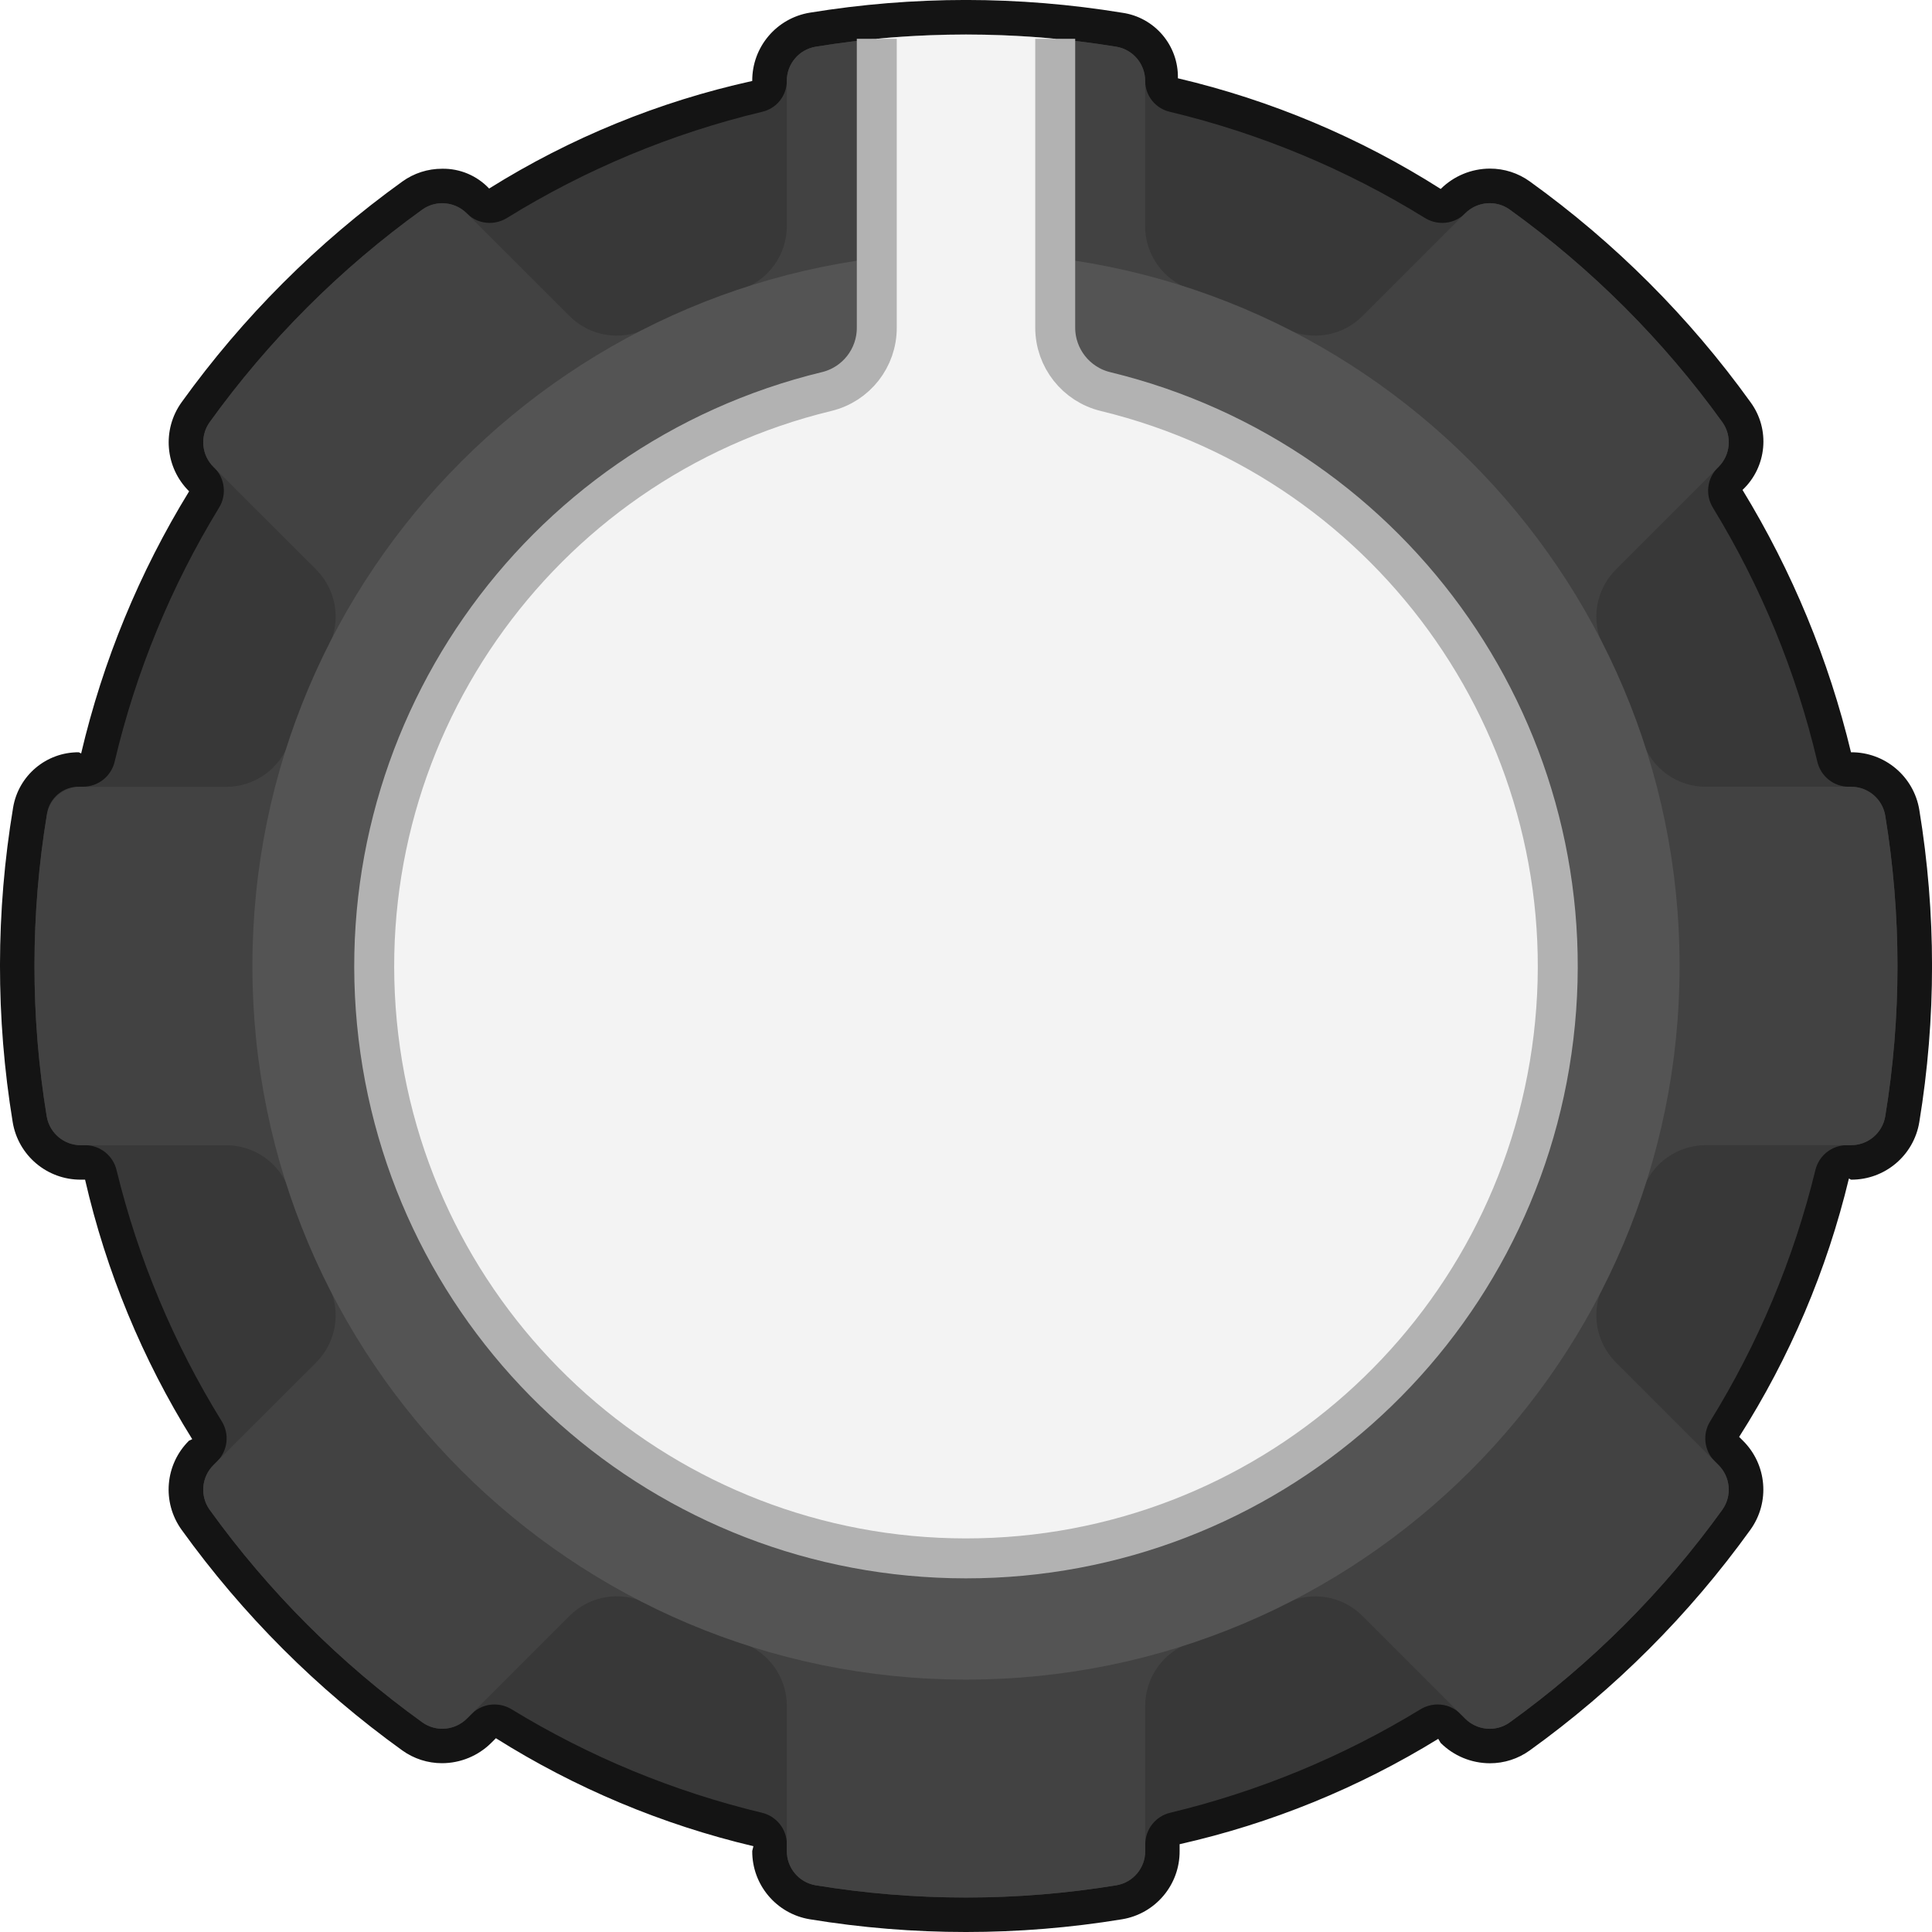
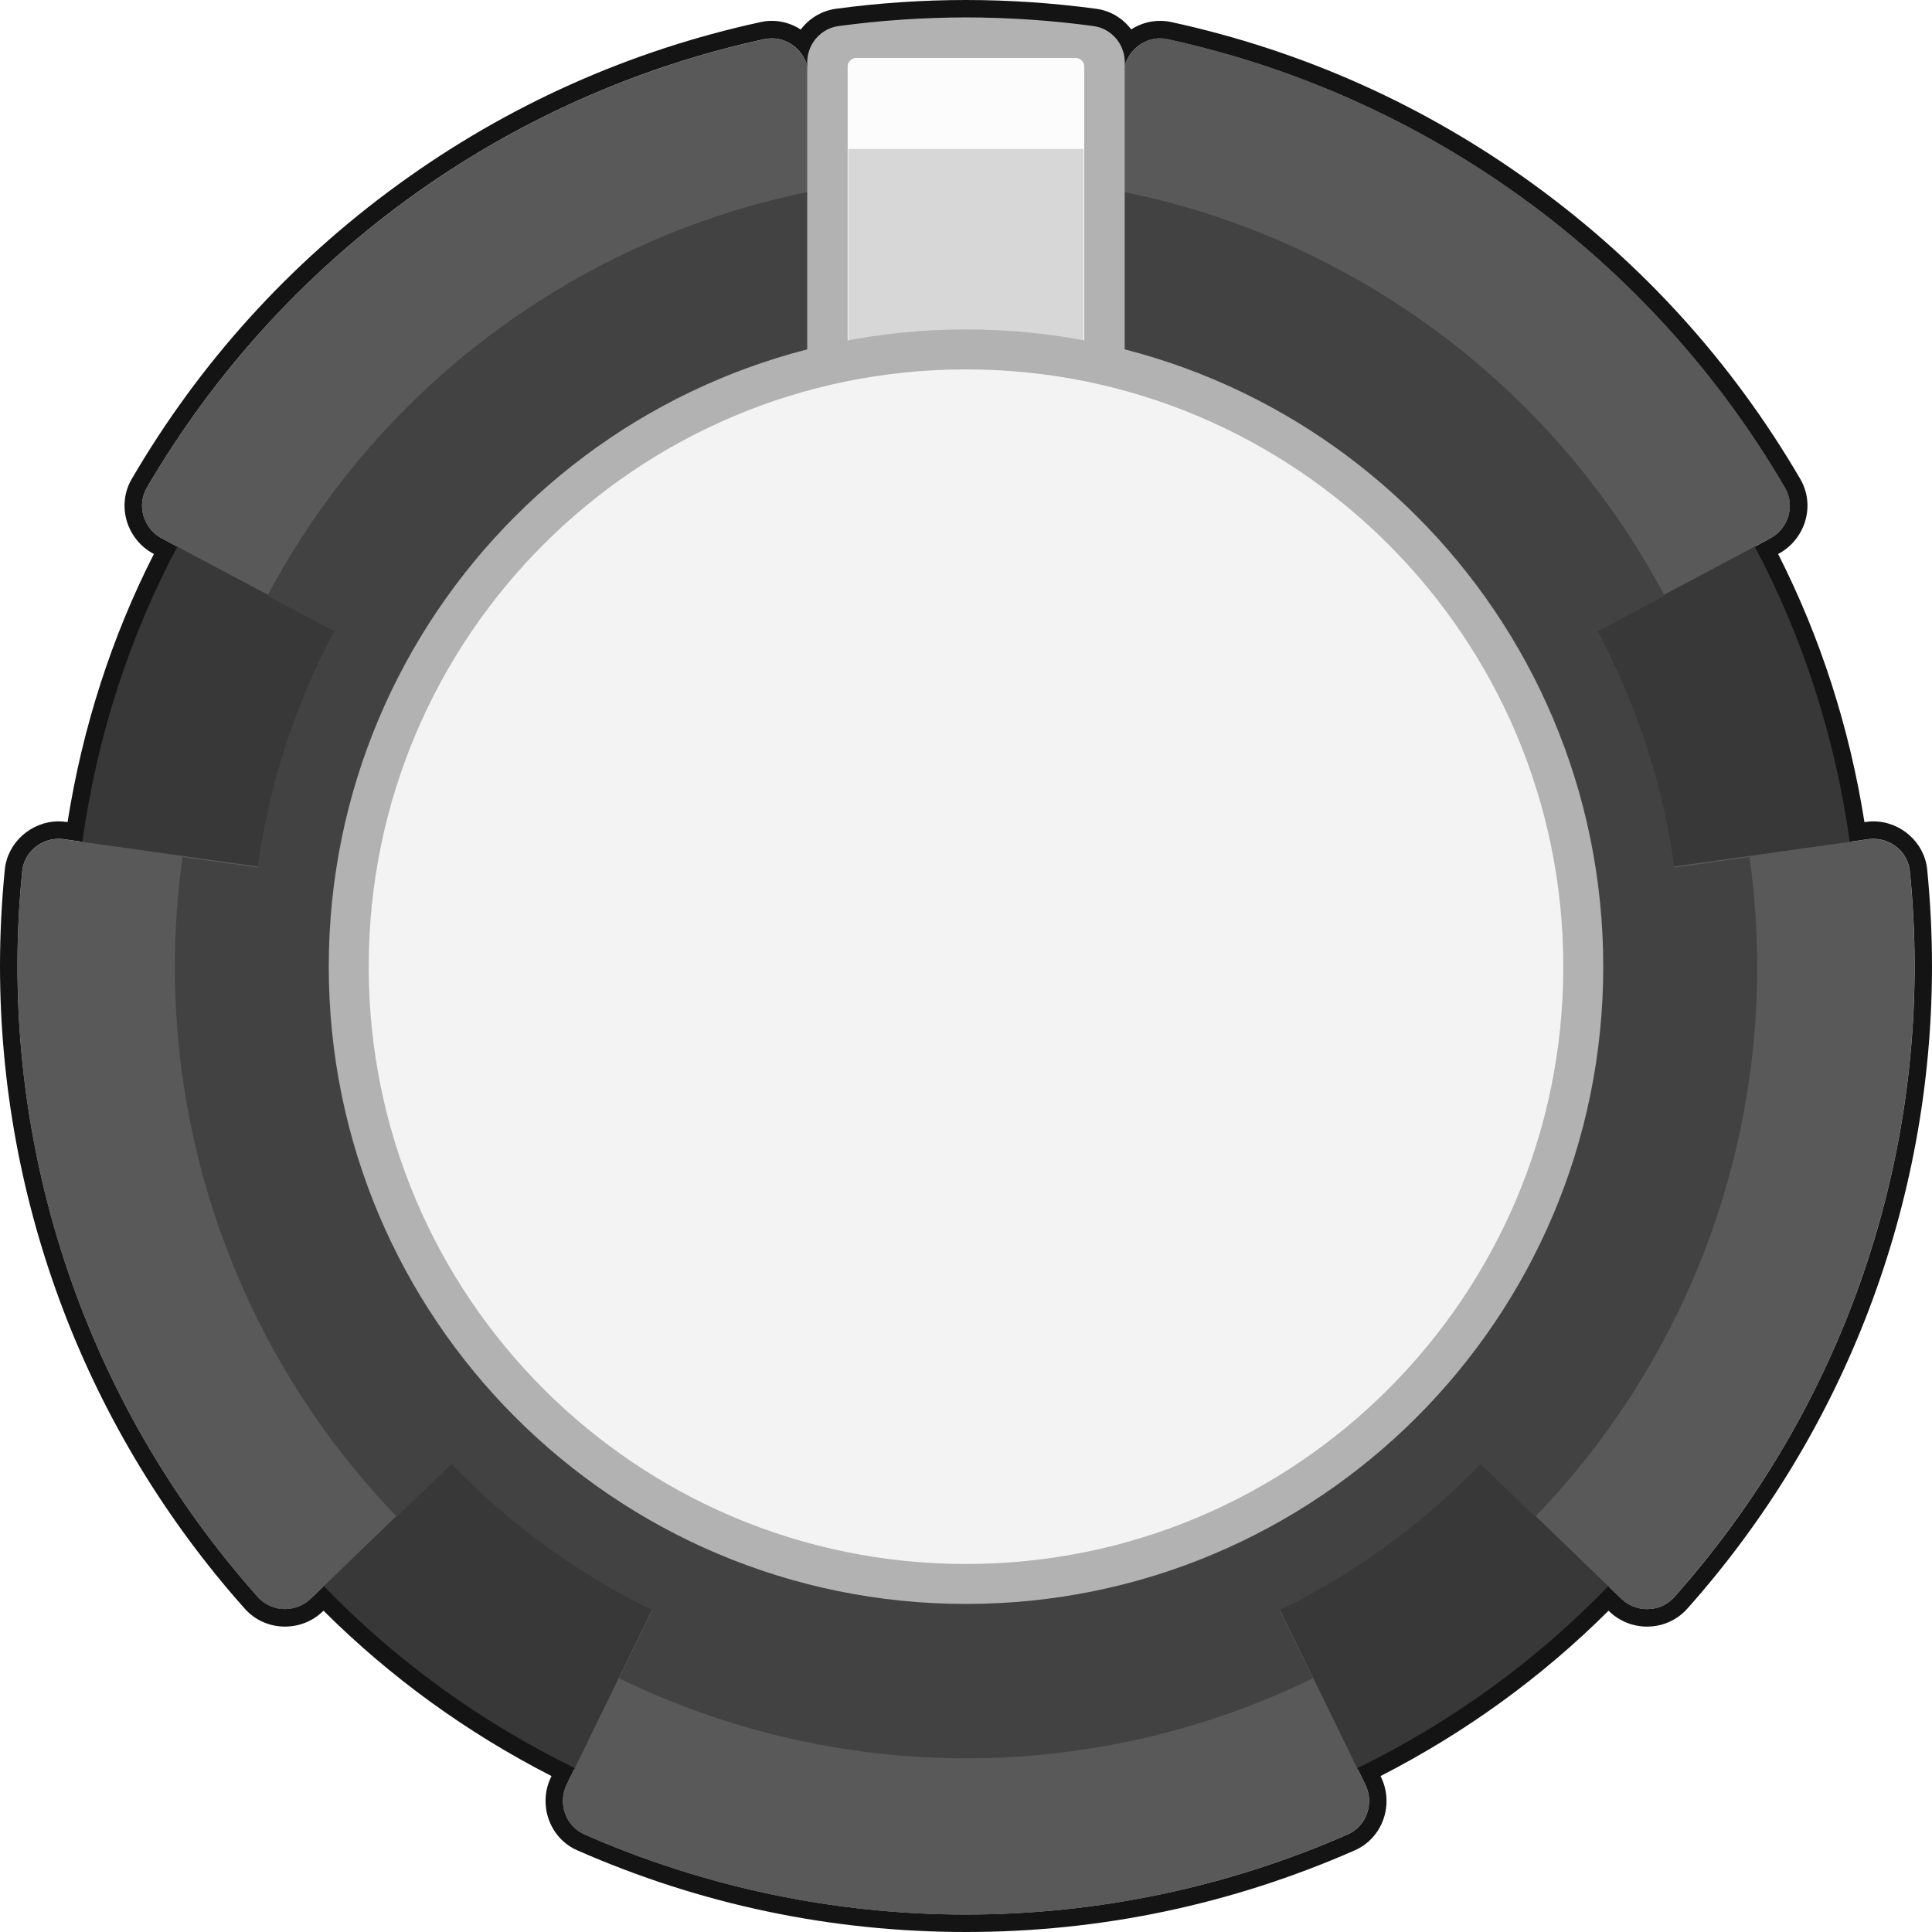
- <svg xmlns="http://www.w3.org/2000/svg" id="Layer_1" data-name="Layer 1" width="28" height="28" viewBox="0 0 28 28">
+ <svg xmlns="http://www.w3.org/2000/svg" version="1.0" id="Layer_1" x="0px" y="0px" viewBox="0 0 28 28" enable-background="new 0 0 28 28" xml:space="preserve">
  <g>
    <g>
-       <path d="M13.515,27.209a13.804,13.804,0,0,1-2.223-.181.757.757,0,0,1-.625-.743c0-.199-.072-.288-.175-.312a12.794,12.794,0,0,1-3.692-1.526.226.226,0,0,0-.121-.035.213.213,0,0,0-.152.063.838.838,0,0,1-.605.29.734.734,0,0,1-.432-.139,13.866,13.866,0,0,1-3.141-3.141.759.759,0,0,1,.084-.97c.125-.126.137-.239.082-.33A12.819,12.819,0,0,1,.962,16.48a.219.219,0,0,0-.214-.174.766.766,0,0,1-.802-.624,13.734,13.734,0,0,1,.005-4.479.709.709,0,0,1,.705-.591c.166,0,.254-.072.278-.176a12.809,12.809,0,0,1,1.54-3.746A.22.22,0,0,0,2.446,6.417a.754.754,0,0,1-.098-.982A13.833,13.833,0,0,1,5.49,2.293a.738.738,0,0,1,.432-.139A.765.765,0,0,1,6.459,2.377a.214.214,0,0,0,.153.063.233.233,0,0,0,.122-.035A12.851,12.851,0,0,1,10.502.837a.211.211,0,0,0,.166-.203.747.747,0,0,1,.625-.743,13.723,13.723,0,0,1,4.445,0,.747.747,0,0,1,.625.743.211.211,0,0,0,.166.203,12.831,12.831,0,0,1,3.767,1.567.231.231,0,0,0,.123.036.216.216,0,0,0,.153-.063.765.765,0,0,1,.536-.222.737.737,0,0,1,.432.139,13.8,13.8,0,0,1,3.142,3.142.755.755,0,0,1-.083.969.226.226,0,0,0-.042.288,12.8,12.8,0,0,1,1.539,3.746.223.223,0,0,0,.215.175.766.766,0,0,1,.774.625,13.756,13.756,0,0,1,0,4.444.757.757,0,0,1-.743.625c-.161,0-.247.069-.272.173a12.863,12.863,0,0,1-1.553,3.707.219.219,0,0,0,.028.275.782.782,0,0,1,.137,1.022A13.796,13.796,0,0,1,21.54,24.626a.739.739,0,0,1-.433.139.764.764,0,0,1-.536-.223c-.108-.108-.163-.131-.221-.131a.226.226,0,0,0-.121.035,12.8,12.8,0,0,1-3.692,1.526.22.22,0,0,0-.175.214.79.79,0,0,1-.625.842A13.793,13.793,0,0,1,13.515,27.209Z" transform="translate(0.485 0.54055)" style="fill: #383838" />
-       <path d="M13.515-.041a13.518,13.518,0,0,1,2.182.178.501.501,0,0,1,.415.497A.46.46,0,0,0,16.47,1.08a12.599,12.599,0,0,1,3.694,1.537.483.483,0,0,0,.254.073.465.465,0,0,0,.33-.137.509.509,0,0,1,.359-.149.488.488,0,0,1,.286.092A13.577,13.577,0,0,1,24.478,5.58a.503.503,0,0,1-.057.646l-.014.014a.471.471,0,0,0-.065.581,12.592,12.592,0,0,1,1.51,3.673.471.471,0,0,0,.457.368h.031a.501.501,0,0,1,.497.415,13.471,13.471,0,0,1,0,4.364.501.501,0,0,1-.497.415h-.059a.471.471,0,0,0-.457.365,12.595,12.595,0,0,1-1.522,3.634.471.471,0,0,0,.064.583l.054.054a.503.503,0,0,1,.057.646,13.58,13.58,0,0,1-3.084,3.084.488.488,0,0,1-.286.092.509.509,0,0,1-.359-.149l-.067-.067a.464.464,0,0,0-.33-.136.483.483,0,0,0-.251.071,12.591,12.591,0,0,1-3.621,1.497.471.471,0,0,0-.366.457V26.285a.501.501,0,0,1-.415.497,13.47,13.47,0,0,1-4.364,0,.501.501,0,0,1-.415-.497v-.098a.471.471,0,0,0-.366-.457,12.591,12.591,0,0,1-3.621-1.497.482.482,0,0,0-.251-.071.464.464,0,0,0-.33.136l-.067.067a.509.509,0,0,1-.359.149.488.488,0,0,1-.286-.092A13.551,13.551,0,0,1,2.552,21.338a.503.503,0,0,1,.057-.646l.054-.054a.471.471,0,0,0,.064-.583,12.594,12.594,0,0,1-1.522-3.634.471.471,0,0,0-.457-.365H.689a.501.501,0,0,1-.497-.415,13.472,13.472,0,0,1,.005-4.397.463.463,0,0,1,.458-.383H.721a.471.471,0,0,0,.457-.368,12.592,12.592,0,0,1,1.51-3.673.471.471,0,0,0-.065-.581l-.014-.014A.503.503,0,0,1,2.552,5.58,13.543,13.543,0,0,1,5.636,2.496a.488.488,0,0,1,.286-.092.509.509,0,0,1,.359.149.465.465,0,0,0,.33.137.483.483,0,0,0,.254-.073A12.599,12.599,0,0,1,10.56,1.08a.46.46,0,0,0,.358-.446A.501.501,0,0,1,11.333.137a13.524,13.524,0,0,1,2.182-.178m0-.5a14.076,14.076,0,0,0-2.263.184.996.996,0,0,0-.835.99A12.1,12.1,0,0,0,6.604,2.192a.913.913,0,0,0-.681-.287.984.984,0,0,0-.578.186,14.044,14.044,0,0,0-3.198,3.198.997.997,0,0,0,.109,1.291A12.901,12.901,0,0,0,.691,10.379L.657,10.362A.959.959,0,0,0-.295,11.163a13.972,13.972,0,0,0-.006,4.559.996.996,0,0,0,.99.834H.748a12.33,12.33,0,0,0,1.553,3.761l-.046.021a.997.997,0,0,0-.109,1.291,14.051,14.051,0,0,0,3.198,3.198.984.984,0,0,0,.578.186,1.015,1.015,0,0,0,.713-.295l.067-.067a12.331,12.331,0,0,0,3.732,1.565l-.017.069a.996.996,0,0,0,.834.99,13.97,13.97,0,0,0,4.526,0,.996.996,0,0,0,.834-.99v-.098a12.318,12.318,0,0,0,3.748-1.527l.035.059a1.015,1.015,0,0,0,.713.295.984.984,0,0,0,.578-.186,14.047,14.047,0,0,0,3.198-3.198.997.997,0,0,0-.109-1.292l-.054-.054a12.333,12.333,0,0,0,1.591-3.745l.03.017a.996.996,0,0,0,.99-.834,13.971,13.971,0,0,0,0-4.526.996.996,0,0,0-.99-.834,13.237,13.237,0,0,0-1.572-3.802.964.964,0,0,0,.115-1.273,14.044,14.044,0,0,0-3.198-3.198.984.984,0,0,0-.578-.186,1.015,1.015,0,0,0-.713.295A12.377,12.377,0,0,0,16.586.594a.939.939,0,0,0-.808-.95A14.07,14.07,0,0,0,13.515-.541Z" transform="translate(0.485 0.54055)" style="fill: #141414" />
+       <circle fill="#383838" cx="14" cy="14" r="12.947" />
+       <path fill="#595959" d="M14.186,12.943l2.106-11.944c0.052-0.294,0.339-0.495,0.63-0.432    c1.859,0.404,3.615,1.191,5.157,2.311s2.833,2.548,3.792,4.191    c0.15,0.258,0.048,0.593-0.216,0.733l-10.708,5.694C14.563,13.701,14.111,13.373,14.186,12.943z" />
+       <path fill="#595959" d="M15.063,13.851l12.013-1.688c0.293-0.041,0.572,0.168,0.602,0.463    c0.046,0.457,0.069,0.916,0.069,1.375c0,3.379-1.246,6.636-3.486,9.148    c-0.199,0.223-0.55,0.229-0.765,0.021l-8.724-8.424C14.458,14.443,14.631,13.911,15.063,13.851z" />
+       <path fill="#595959" d="M14.47,14.965l5.317,10.901c0.131,0.268,0.017,0.6-0.256,0.72    c-1.741,0.765-3.625,1.162-5.531,1.162s-3.79-0.396-5.531-1.162    c-0.273-0.12-0.387-0.452-0.256-0.72l5.317-10.901C13.721,14.573,14.279,14.573,14.47,14.965z" />
+       <path fill="#595959" d="M13.228,14.746l-8.724,8.424c-0.215,0.208-0.566,0.202-0.765-0.021    c-2.24-2.513-3.486-5.77-3.486-9.148c0-0.459,0.023-0.918,0.069-1.375    c0.03-0.295,0.308-0.504,0.602-0.463l12.013,1.688C13.369,13.911,13.542,14.443,13.228,14.746z" />
+       <path fill="#595959" d="M13.052,13.496L2.344,7.802C2.08,7.662,1.978,7.327,2.128,7.07    C3.087,5.427,4.378,3.999,5.92,2.879s3.299-1.907,5.157-2.311c0.292-0.063,0.579,0.138,0.63,0.432    l2.106,11.944C13.889,13.373,13.437,13.701,13.052,13.496z" />
    </g>
-     <path d="M26.837,11.277a.501.501,0,0,0-.497-.415H24.242a.966.966,0,0,1-.92-.655A10.257,10.257,0,0,0,22.75,8.824a.966.966,0,0,1,.187-1.114l1.484-1.484a.502.502,0,0,0,.057-.646,13.579,13.579,0,0,0-3.084-3.084.502.502,0,0,0-.646.057L19.264,4.037a.966.966,0,0,1-1.114.187,10.258,10.258,0,0,0-1.384-.572.966.966,0,0,1-.655-.92V.634A.501.501,0,0,0,15.697.137a13.475,13.475,0,0,0-4.364,0,.501.501,0,0,0-.415.497V2.732a.966.966,0,0,1-.655.92,10.252,10.252,0,0,0-1.383.572.966.966,0,0,1-1.114-.187L6.282,2.554a.502.502,0,0,0-.646-.057A13.545,13.545,0,0,0,2.552,5.581a.502.502,0,0,0,.057.646L4.093,7.71a.966.966,0,0,1,.187,1.114,10.267,10.267,0,0,0-.572,1.384.966.966,0,0,1-.92.655H.678a.488.488,0,0,0-.483.404,13.472,13.472,0,0,0-.002,4.375.501.501,0,0,0,.497.415H2.788a.966.966,0,0,1,.92.655,10.257,10.257,0,0,0,.572,1.383.966.966,0,0,1-.187,1.114L2.609,20.692a.502.502,0,0,0-.057.646,13.548,13.548,0,0,0,3.084,3.084.502.502,0,0,0,.646-.057l1.484-1.484a.966.966,0,0,1,1.114-.187,10.252,10.252,0,0,0,1.383.572.966.966,0,0,1,.655.92V26.285a.501.501,0,0,0,.415.497,13.473,13.473,0,0,0,4.364 0.0.501.501,0,0,0,.415-.497V24.187a.966.966,0,0,1,.655-.92,10.252,10.252,0,0,0,1.383-.572.966.966,0,0,1,1.114.187l1.484,1.484a.502.502,0,0,0,.646.057A13.579,13.579,0,0,0,24.478,21.338a.502.502,0,0,0-.057-.646l-1.484-1.484a.966.966,0,0,1-.187-1.114,10.258,10.258,0,0,0,.572-1.383.966.966,0,0,1,.92-.655h2.098a.501.501,0,0,0,.497-.415,13.473,13.473,0,0,0,0-4.364Z" transform="translate(0.485 0.54055)" style="fill: #424242" />
-     <circle cx="14" cy="14" r="10.342" style="fill: #545454" />
-     <path d="M14.808.022V13.459H12.222V.022s.563-.062,1.293-.062S14.808.022,14.808.022Z" transform="translate(0.485 0.54055)" style="fill: #f3f3f3" />
-     <path d="M12.222.022v4.186a.949.949,0,0,1-.723.925,8.576,8.576,0,1,0,4.04.002.954.954,0,0,1-.731-.927V.022" transform="translate(0.485 0.54055)" style="fill: #f3f3f3;stroke: #b2b2b2;stroke-miterlimit: 10;stroke-width: 0.579px" />
+     <path fill="#424242" d="M14,14.017l1.991-11.292c1.715,0.302,3.34,0.992,4.749,2.016   c1.409,1.024,2.567,2.355,3.385,3.893L14,14.017z" />
+     <path fill="#424242" d="M14,14.017l11.355-1.596c0.074,0.529,0.112,1.062,0.112,1.596   c0,2.971-1.155,5.828-3.218,7.965L14,14.017z" />
+     <path fill="#424242" d="M14,14.017l5.027,10.306c-1.566,0.764-3.285,1.16-5.027,1.16   s-3.461-0.397-5.027-1.16L14,14.017z" />
+     <path fill="#424242" d="M14,14.017l-8.248,7.965c-2.064-2.137-3.218-4.995-3.218-7.965   c0-0.534,0.037-1.067,0.112-1.596L14,14.017z" />
+     <path fill="#424242" d="M14,14.017L3.876,8.634c0.818-1.538,1.975-2.87,3.385-3.893   s3.033-1.713,4.749-2.016L14,14.017z" />
+     <circle fill="#424242" cx="14" cy="14.017" r="10.367" />
+     <g>
+       <path fill="#FCFCFC" d="M14,11.196c-0.046,0-0.199-0.014-0.23-0.193L11.996,0.946    c-0.012-0.065,0.004-0.133,0.043-0.186c0.038-0.051,0.091-0.083,0.15-0.091    c0.599-0.081,1.208-0.122,1.811-0.122c0.602,0,1.211,0.041,1.811,0.123    c0.059,0.008,0.113,0.04,0.15,0.091c0.039,0.054,0.055,0.122,0.044,0.187l-1.773,10.055    C14.2,11.182,14.046,11.196,14,11.196z" />
+       <path fill="#B2B2B2" d="M14,0.84c0.568,0,1.142,0.037,1.706,0.111l-1.706,9.674l-1.72-9.672    C12.848,0.878,13.427,0.84,14,0.84 M14,0.253c-0.619,0-1.237,0.042-1.85,0.125    c-0.295,0.04-0.494,0.326-0.443,0.619l1.773,10.056c0.051,0.291,0.285,0.436,0.52,0.436    c0.234,0,0.468-0.145,0.52-0.436l1.773-10.056c0.052-0.293-0.148-0.579-0.443-0.619    C15.237,0.295,14.619,0.253,14,0.253L14,0.253z" />
+     </g>
+     <g>
+       <path fill="#FCFCFC" d="M12.411,7.581c-0.231,0-0.419-0.187-0.419-0.418V0.965    c0-0.231,0.188-0.418,0.419-0.418h3.179c0.23,0,0.418,0.187,0.418,0.418v6.198    c0,0.231-0.188,0.418-0.418,0.418H12.411z" />
+       <path fill="#B2B2B2" d="M15.589,0.84c0.069,0,0.125,0.056,0.125,0.125V7.163    c0,0.069-0.056,0.125-0.125,0.125h-3.179c-0.069,0-0.125-0.056-0.125-0.125V0.965    c0-0.069,0.056-0.125,0.125-0.125H15.589 M15.589,0.253h-3.179c-0.393,0-0.711,0.319-0.711,0.711V7.163    c0,0.393,0.319,0.711,0.711,0.711h3.179c0.393,0,0.711-0.319,0.711-0.711V0.965    C16.301,0.572,15.982,0.253,15.589,0.253L15.589,0.253z" />
+     </g>
+     <rect x="12.294" y="2.159" opacity="0.36" fill="#969696" width="3.411" height="4.158" />
+     <circle fill="#F3F3F3" stroke="#B2B2B2" stroke-width="0.579" stroke-miterlimit="10" cx="14" cy="14.01" r="8.946" />
+     <g>
+       <path fill="#141414" d="M14,0.253c0.619,0,1.237,0.042,1.85,0.125c0.293,0.04,0.491,0.322,0.444,0.613    c-0.001,0.003-0.001,0.005-0.002,0.008l-0.046,0.262l0.046-0.264    c0-0.002,0.001-0.004,0.001-0.006c0.049-0.253,0.272-0.435,0.52-0.435    c0.036,0,0.072,0.004,0.108,0.012c1.859,0.404,3.615,1.191,5.157,2.311    c1.542,1.12,2.833,2.548,3.792,4.191c0.151,0.258,0.048,0.593-0.216,0.733L25.43,7.923    c0.696,1.307,1.165,2.751,1.378,4.277l0.269-0.038c0.025-0.004,0.05-0.005,0.074-0.005    c0.265,0,0.5,0.198,0.528,0.468c0.046,0.457,0.069,0.916,0.069,1.375    c0,3.379-1.246,6.636-3.486,9.149c-0.103,0.115-0.246,0.172-0.39,0.172    c-0.135,0-0.271-0.05-0.375-0.151l-0.189-0.182c-1.043,1.08-2.273,1.972-3.637,2.638l0.117,0.24    c0.131,0.268,0.017,0.6-0.256,0.72C17.79,27.351,15.906,27.747,14,27.747    s-3.79-0.396-5.531-1.162c-0.273-0.12-0.387-0.452-0.256-0.72l0.117-0.24    c-1.364-0.667-2.594-1.558-3.637-2.638l-0.189,0.182c-0.104,0.1-0.24,0.151-0.375,0.151    c-0.144,0-0.287-0.057-0.39-0.172C1.499,20.636,0.253,17.379,0.253,14    c0-0.459,0.023-0.918,0.069-1.375c0.027-0.27,0.263-0.468,0.528-0.468    c0.024,0,0.049,0.002,0.074,0.005l0.269,0.038c0.213-1.526,0.681-2.97,1.378-4.277L2.344,7.802    c-0.264-0.14-0.366-0.475-0.216-0.733c0.959-1.643,2.25-3.07,3.792-4.191    c1.542-1.12,3.299-1.907,5.157-2.311C11.114,0.56,11.15,0.556,11.186,0.556    c0.251,0,0.476,0.186,0.522,0.443l-0-0.002c-0.052-0.293,0.148-0.579,0.443-0.619    C12.763,0.295,13.381,0.253,14,0.253 M14,0c-0.628,0-1.261,0.043-1.884,0.127    c-0.204,0.028-0.385,0.135-0.511,0.301c-0.123-0.08-0.268-0.126-0.419-0.126    c-0.054,0-0.109,0.006-0.162,0.018C9.117,0.735,7.349,1.527,5.771,2.674    c-1.578,1.147-2.878,2.582-3.862,4.268c-0.106,0.182-0.132,0.395-0.074,0.601    c0.059,0.207,0.201,0.383,0.39,0.483l0.005,0.003c-0.614,1.209-1.034,2.514-1.251,3.886    l-0.02-0.003C0.922,11.907,0.886,11.904,0.85,11.904c-0.398-0-0.74,0.306-0.78,0.696    C0.024,13.063,0,13.534,0,14c0,3.44,1.261,6.749,3.55,9.317c0.146,0.163,0.356,0.257,0.579,0.257    c0.207,0,0.403-0.079,0.551-0.222l0.009-0.008c0.967,0.963,2.076,1.768,3.304,2.396l-0.007,0.015    c-0.094,0.192-0.105,0.418-0.031,0.62c0.074,0.201,0.22,0.358,0.413,0.442    C10.153,27.602,12.048,28,14,28c1.952,0,3.847-0.398,5.633-1.183c0.193-0.085,0.34-0.242,0.413-0.442    c0.074-0.202,0.063-0.428-0.031-0.62l-0.007-0.015c1.228-0.629,2.337-1.433,3.304-2.396    l0.009,0.008c0.148,0.143,0.344,0.222,0.551,0.222c0.222,0,0.433-0.094,0.579-0.257    C26.739,20.749,28,17.44,28,14c0-0.466-0.024-0.937-0.07-1.4    c-0.039-0.39-0.382-0.696-0.78-0.696c-0.036,0-0.073,0.003-0.109,0.008L27.021,11.915    c-0.217-1.372-0.637-2.676-1.251-3.886l0.005-0.003c0.189-0.1,0.331-0.277,0.39-0.483    c0.058-0.205,0.032-0.419-0.074-0.601c-0.984-1.685-2.283-3.121-3.862-4.268    c-1.579-1.147-3.346-1.939-5.252-2.354c-0.053-0.012-0.108-0.017-0.162-0.018    c-0.153-0-0.298,0.045-0.421,0.124c-0.125-0.166-0.306-0.272-0.509-0.299    C15.261,0.043,14.627,0,14,0L14,0z" />
+     </g>
  </g>
</svg>
